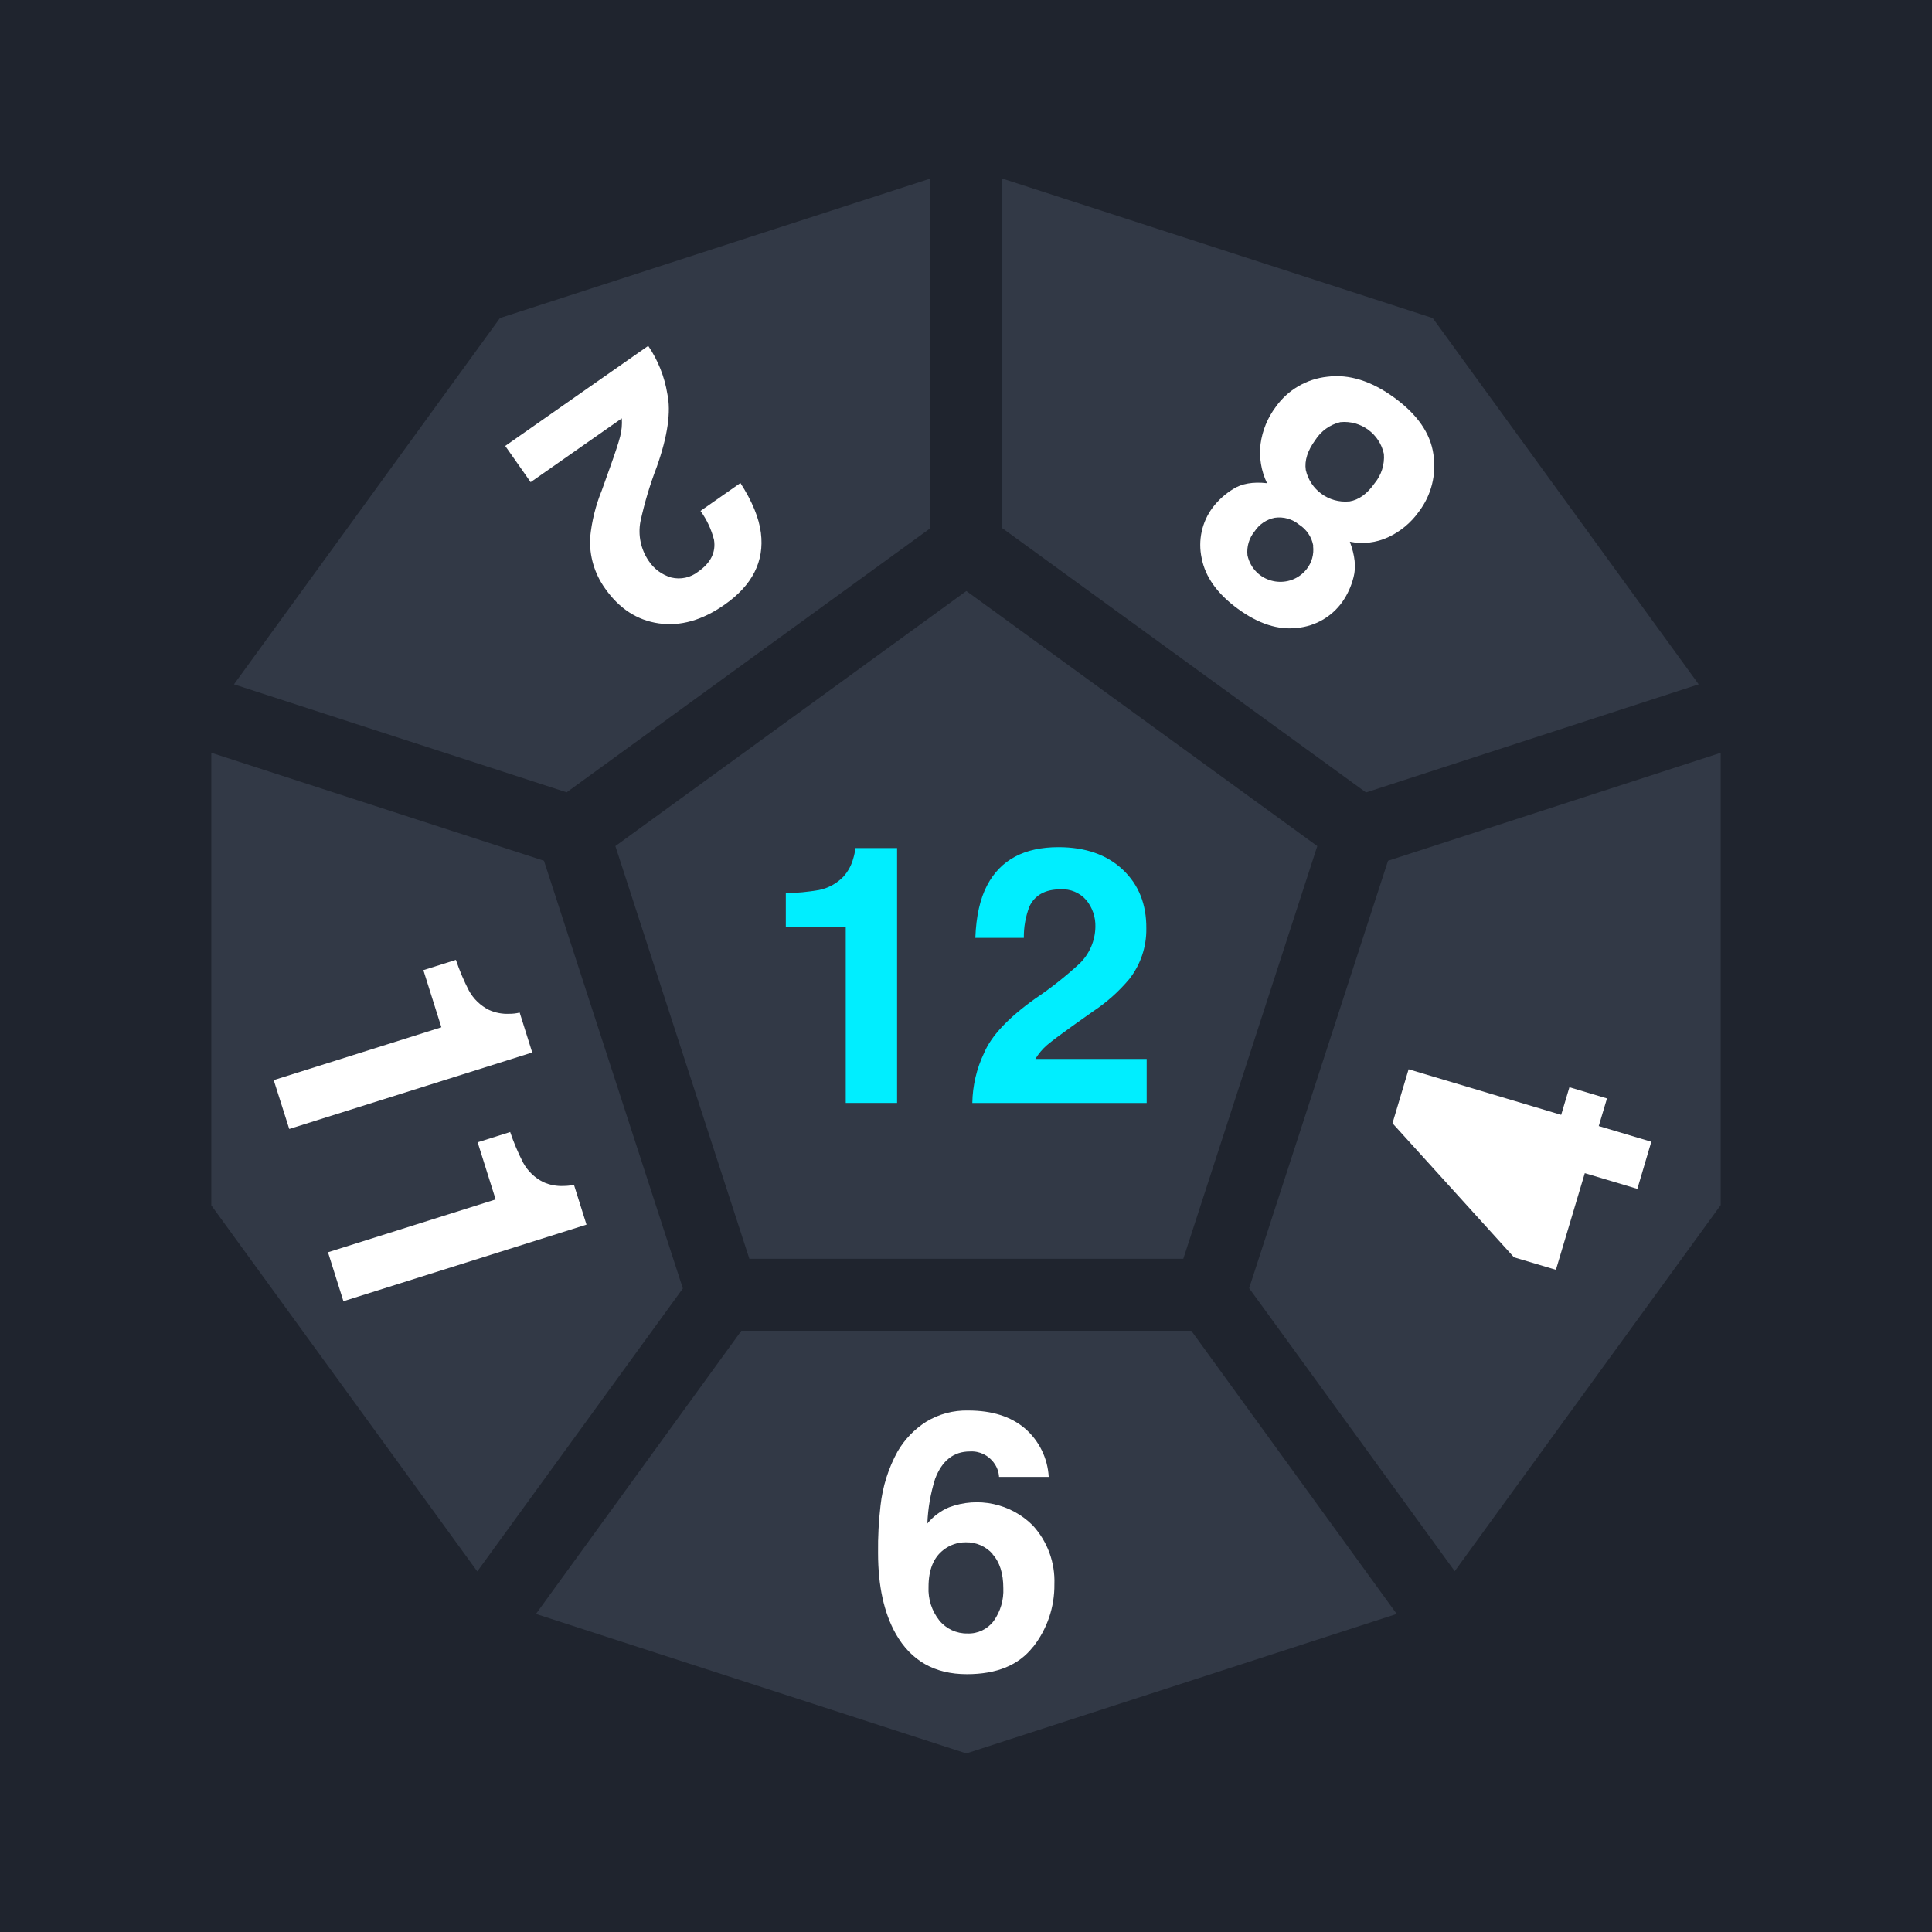
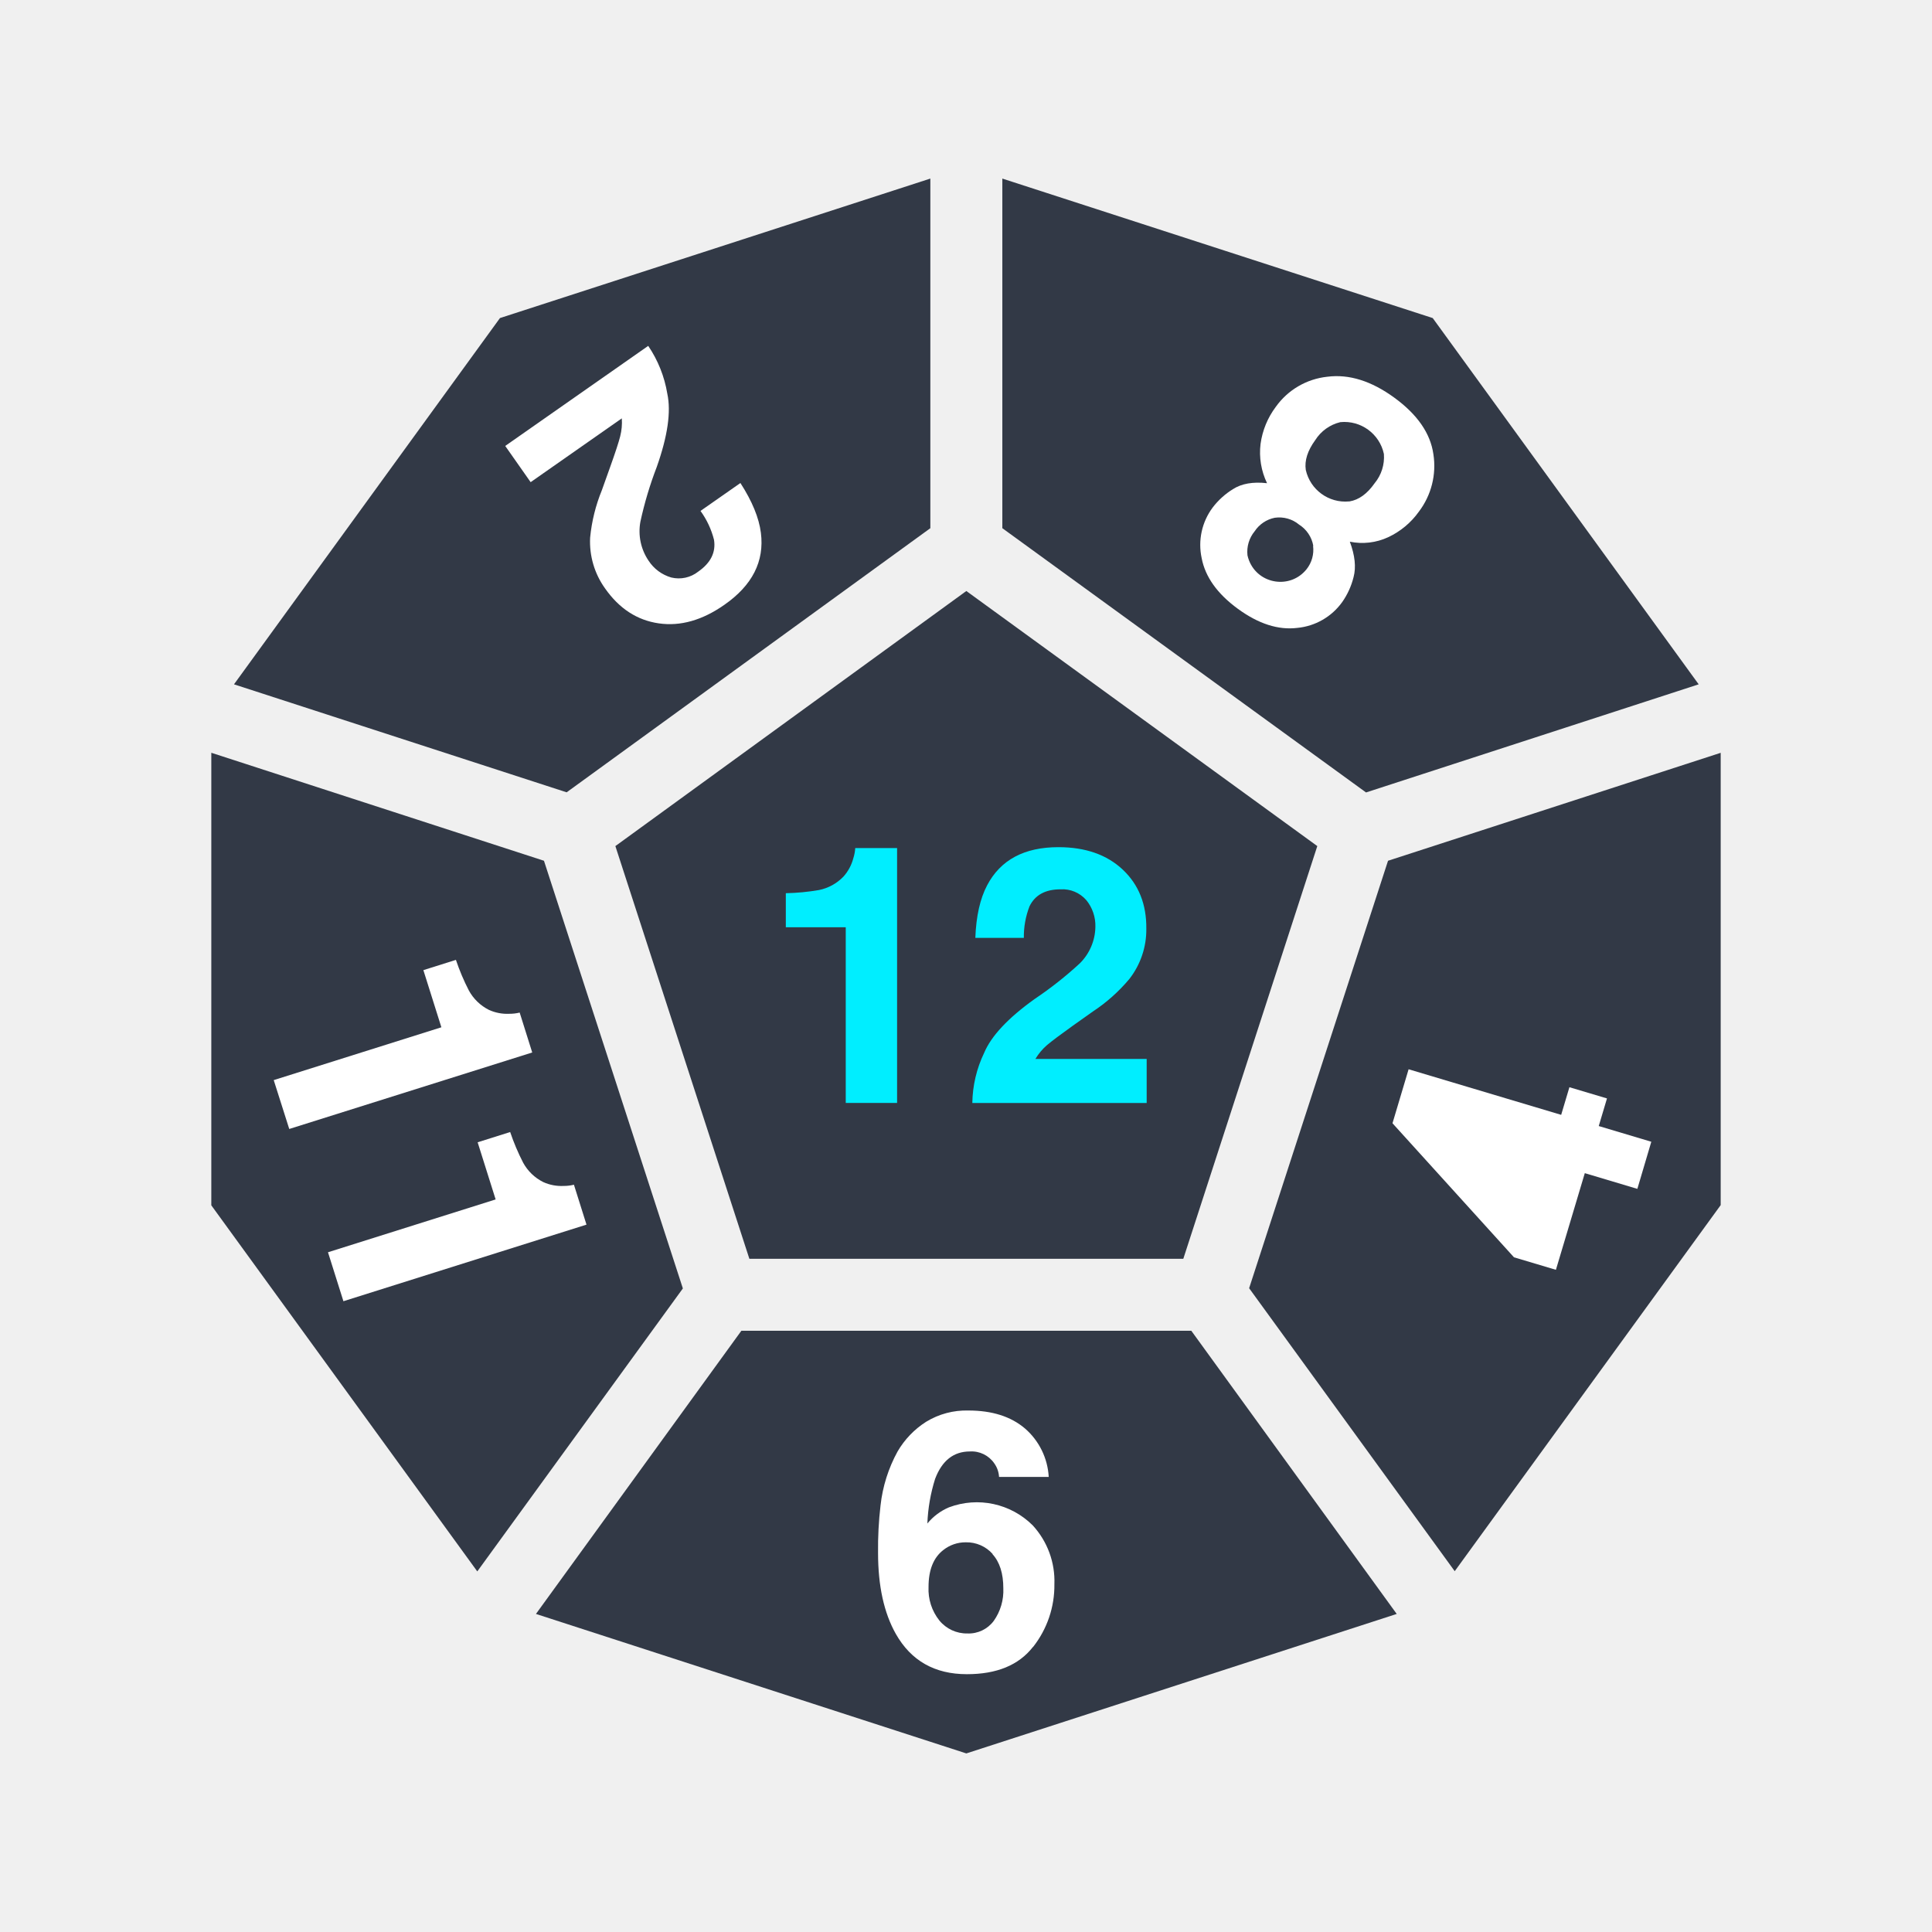
<svg xmlns="http://www.w3.org/2000/svg" viewBox="0 0 512 512" style="height: 512px; width: 512px;">
-   <path d="M0 0h512v512H0z" fill="#1f242e" fill-opacity="1" />
  <g class="" transform="translate(0,0)" style="">
    <g>
      <path d="M450.169 181.354L379.685 84.29L265.629 47.325L265.629 139.977L362.013 210.008Z" class="" fill="#323946" fill-opacity="1" />
-       <path d="M358.709 152.938C358.125 155.307 357.106 157.547 355.705 159.544C352.912 163.45 348.562 165.952 343.781 166.401C338.749 167.013 333.506 165.328 328.052 161.345C322.599 157.362 319.399 152.883 318.453 147.906C317.441 143.223 318.507 138.33 321.375 134.492C322.852 132.552 324.675 130.902 326.753 129.626C329.034 128.155 332.043 127.631 335.779 128.052C334.22 124.814 333.624 121.197 334.062 117.631C334.549 114.074 335.936 110.7 338.092 107.829C341.29 103.329 346.267 100.419 351.758 99.839C357.513 99.1 363.44 100.957 369.537 105.409C375.634 109.86 379.076 114.844 379.863 120.361C380.706 125.738 379.324 131.227 376.036 135.565C373.955 138.497 371.149 140.839 367.891 142.362C364.717 143.841 361.151 144.259 357.721 143.554C359.08 147.195 359.409 150.323 358.71 152.938Z" class="" fill="#ffffff" fill-opacity="1" />
+       <path d="M358.709 152.938C358.125 155.307 357.106 157.547 355.705 159.544C352.912 163.45 348.562 165.952 343.781 166.401C338.749 167.013 333.506 165.328 328.052 161.345C322.599 157.362 319.399 152.883 318.453 147.906C317.441 143.223 318.507 138.33 321.375 134.492C322.852 132.552 324.675 130.902 326.753 129.626C329.034 128.155 332.043 127.631 335.779 128.052C334.22 124.814 333.624 121.197 334.062 117.631C334.549 114.074 335.936 110.7 338.092 107.829C341.29 103.329 346.267 100.419 351.758 99.839C357.513 99.1 363.44 100.957 369.537 105.409C375.634 109.86 379.076 114.844 379.863 120.361C380.706 125.738 379.324 131.227 376.036 135.565C373.955 138.497 371.149 140.839 367.891 142.362C364.717 143.841 361.151 144.259 357.721 143.554C359.08 147.195 359.409 150.323 358.71 152.938Z" class="" fill="#fff" fill-opacity="1" />
      <path d="M347.978 144.651C348.265 146.861 347.646 149.094 346.261 150.84C341.983 156.199 333.509 154.917 331.007 148.533C330.832 148.086 330.693 147.625 330.592 147.155C330.345 144.862 331.033 142.567 332.5 140.788C333.729 138.932 335.647 137.644 337.83 137.21C340.142 136.878 342.486 137.541 344.281 139.035C346.272 140.296 347.636 142.341 348.038 144.663Z" class="" fill="#323946" fill-opacity="1" />
      <path d="M357.518 132.881C352.138 133.384 347.224 129.808 346.046 124.535C345.681 122.062 346.515 119.431 348.55 116.641C350.06 114.243 352.448 112.531 355.204 111.871C360.635 111.337 365.603 114.965 366.747 120.301C366.967 123.115 366.081 125.904 364.278 128.076C362.315 130.875 360.097 132.477 357.625 132.882Z" class="" fill="#323946" fill-opacity="1" />
      <path d="M246.55 139.977L246.55 47.325L132.494 84.29L62.01 181.354L150.166 209.972Z" class="" fill="#323946" fill-opacity="1" />
-       <path d="M133.89 118.179L171.785 91.659C174.368 95.464 176.093 99.785 176.841 104.323C177.874 109.093 176.944 115.564 174.051 123.736C172.232 128.458 170.781 133.314 169.71 138.26C169.048 141.848 169.823 145.552 171.868 148.574C173.275 150.743 175.418 152.331 177.902 153.046C180.402 153.652 183.041 153.071 185.056 151.472C188.363 149.159 189.751 146.349 189.218 143.042C188.52 140.291 187.307 137.697 185.641 135.398L196.218 128.005C199.334 132.838 201.142 137.238 201.643 141.205C202.605 148.757 199.378 155.117 191.961 160.284C186.102 164.386 180.306 166.024 174.575 165.197C168.844 164.37 164.106 161.29 160.361 155.955C157.545 152.041 156.145 147.285 156.391 142.469C156.81 138.15 157.859 133.916 159.503 129.901L161.697 123.76C163.072 119.92 163.959 117.213 164.356 115.64C164.753 114.083 164.899 112.473 164.786 110.87L140.626 127.778Z" class="" fill="#ffffff" fill-opacity="1" />
+       <path d="M133.89 118.179L171.785 91.659C174.368 95.464 176.093 99.785 176.841 104.323C177.874 109.093 176.944 115.564 174.051 123.736C172.232 128.458 170.781 133.314 169.71 138.26C169.048 141.848 169.823 145.552 171.868 148.574C173.275 150.743 175.418 152.331 177.902 153.046C180.402 153.652 183.041 153.071 185.056 151.472C188.363 149.159 189.751 146.349 189.218 143.042C188.52 140.291 187.307 137.697 185.641 135.398L196.218 128.005C199.334 132.838 201.142 137.238 201.643 141.205C202.605 148.757 199.378 155.117 191.961 160.284C186.102 164.386 180.306 166.024 174.575 165.197C168.844 164.37 164.106 161.29 160.361 155.955C157.545 152.041 156.145 147.285 156.391 142.469C156.81 138.15 157.859 133.916 159.503 129.901L161.697 123.76C163.072 119.92 163.959 117.213 164.356 115.64C164.753 114.083 164.899 112.473 164.786 110.87L140.626 127.778Z" class="" fill="#fff" fill-opacity="1" />
      <path d="M198.59 333.591L313.588 333.591L349.098 224.221L256.089 156.623L163.08 224.222Z" class="" fill="#323946" fill-opacity="1" />
      <path d="M287.856 238.519C286.153 236.57 283.642 235.522 281.059 235.681C277.02 235.681 274.274 237.188 272.819 240.201C271.795 242.863 271.289 245.695 271.329 248.547L258.474 248.547C258.689 242.8 259.73 238.158 261.598 234.62C265.144 227.879 271.44 224.508 280.487 224.508C287.641 224.508 293.329 226.495 297.55 230.47C301.771 234.445 303.85 239.656 303.787 246.103C303.846 250.923 302.265 255.62 299.303 259.423C296.52 262.751 293.266 265.655 289.644 268.043L284.326 271.812C280.995 274.197 278.718 275.906 277.494 276.939C276.269 277.992 275.222 279.237 274.394 280.624L303.882 280.624L303.882 292.309L257.675 292.309C257.743 287.711 258.809 283.183 260.8 279.038C262.692 274.538 267.163 269.768 274.214 264.728C278.425 261.903 282.412 258.758 286.139 255.32C288.738 252.761 290.228 249.284 290.289 245.638C290.366 243.045 289.502 240.513 287.856 238.508Z" class="" fill="#00eeff" fill-opacity="1" />
-       <path d="M208.249 236.707C211.191 236.65 214.125 236.371 217.025 235.872C219.51 235.374 221.783 234.126 223.536 232.295C224.775 230.911 225.667 229.251 226.136 227.453C226.418 226.575 226.59 225.666 226.648 224.746L237.738 224.746L237.738 292.286L224.132 292.286L224.132 245.733L208.25 245.733L208.25 236.695Z" class="" fill="#00eeff" fill-opacity="1" />
+       <path d="M208.249 236.707C211.191 236.65 214.125 236.371 217.025 235.872C219.51 235.374 221.783 234.126 223.536 232.295C224.775 230.911 225.667 229.251 226.136 227.453C226.418 226.575 226.59 225.666 226.648 224.746L237.738 224.746L237.738 292.286L224.132 292.286L224.132 245.733L208.25 245.733L208.25 236.695Z" class="selected" fill="#00eeff" fill-opacity="1" />
      <path d="M196.468 352.67L142.034 427.71L256.089 464.675L370.145 427.71L315.711 352.67L196.468 352.67Z" class="" fill="#323946" fill-opacity="1" />
-       <path d="M273.738 436.462C269.978 441.279 264.139 443.684 256.221 443.676C247.714 443.676 241.442 440.119 237.404 433.004C234.264 427.439 232.694 420.285 232.694 411.54C232.642 407.337 232.861 403.135 233.35 398.96C233.902 393.94 235.438 389.077 237.87 384.651C239.729 381.461 242.325 378.762 245.441 376.781C248.807 374.727 252.696 373.691 256.638 373.8C262.91 373.8 267.91 375.39 271.638 378.57C275.382 381.82 277.65 386.449 277.923 391.4L264.758 391.4C264.69 390.113 264.255 388.872 263.506 387.823C262.059 385.697 259.598 384.491 257.031 384.651C252.715 384.651 249.643 387.072 247.814 391.913C246.606 395.747 245.916 399.725 245.763 403.742C247.296 401.872 249.26 400.403 251.487 399.461C259.179 396.566 267.854 398.431 273.677 404.231C277.578 408.472 279.644 414.082 279.425 419.84C279.498 425.858 277.508 431.72 273.785 436.45Z" class="" fill="#ffffff" fill-opacity="1" />
+       <path d="M273.738 436.462C269.978 441.279 264.139 443.684 256.221 443.676C247.714 443.676 241.442 440.119 237.404 433.004C234.264 427.439 232.694 420.285 232.694 411.54C232.642 407.337 232.861 403.135 233.35 398.96C233.902 393.94 235.438 389.077 237.87 384.651C239.729 381.461 242.325 378.762 245.441 376.781C248.807 374.727 252.696 373.691 256.638 373.8C262.91 373.8 267.91 375.39 271.638 378.57C275.382 381.82 277.65 386.449 277.923 391.4L264.758 391.4C264.69 390.113 264.255 388.872 263.506 387.823C262.059 385.697 259.598 384.491 257.031 384.651C252.715 384.651 249.643 387.072 247.814 391.913C246.606 395.747 245.916 399.725 245.763 403.742C247.296 401.872 249.26 400.403 251.487 399.461C259.179 396.566 267.854 398.431 273.677 404.231C277.578 408.472 279.644 414.082 279.425 419.84C279.498 425.858 277.508 431.72 273.785 436.45Z" class="" fill="#fff" fill-opacity="1" />
      <path d="M263.006 411.85C264.929 413.949 265.891 416.97 265.891 420.913C266.03 423.997 265.136 427.039 263.351 429.558C261.721 431.748 259.116 432.992 256.388 432.885C253.506 432.945 250.756 431.674 248.935 429.439C246.935 426.923 245.918 423.765 246.073 420.555C246.073 416.055 247.377 412.796 249.984 410.777C251.678 409.432 253.783 408.708 255.946 408.727C258.665 408.664 261.274 409.802 263.077 411.838Z" class="" fill="#323946" fill-opacity="1" />
-       <path d="M382.153 299.655L410.032 308.002L405.262 324.159Z" class="selected" fill="#323946" fill-opacity="1" />
+       <path d="M382.153 299.655L410.032 308.002L405.262 324.159Z" class="" fill="#323946" fill-opacity="1" />
      <path d="M367.843 228.109L331.033 341.389L385.516 416.382L456 319.366L456 199.503Z" class="" fill="#323946" fill-opacity="1" />
      <path d="M433.916 315.061L419.989 310.899L412.333 336.513L401.22 333.198L369.024 297.675L373.294 283.366L413.728 295.446L415.911 288.124L425.867 291.094L423.685 298.414L437.613 302.576Z" class="" fill="#fff" fill-opacity="1" />
      <path d="M144.156 228.109L56 199.491L56 319.425L126.484 416.441L180.966 341.449Z" class="" fill="#323946" fill-opacity="1" />
      <path d="M72.54 286.24L116.97 272.24L112.2 257.097L120.821 254.378C121.76 257.167 122.908 259.882 124.256 262.498C125.467 264.715 127.326 266.509 129.586 267.638C131.279 268.405 133.131 268.756 134.987 268.664C135.907 268.67 136.824 268.562 137.718 268.342L141.045 278.918L76.654 299.19Z" class="" fill="#fff" fill-opacity="1" />
      <path d="M91.01 344.836L86.92 331.862L131.35 317.863L126.58 302.719L135.202 300.001C136.141 302.79 137.289 305.504 138.636 308.121C139.846 310.339 141.706 312.132 143.966 313.261C145.659 314.029 147.511 314.38 149.368 314.286C150.288 314.292 151.205 314.184 152.098 313.964L155.426 324.541Z" class="" fill="#fff" fill-opacity="1" />
    </g>
  </g>
</svg>
